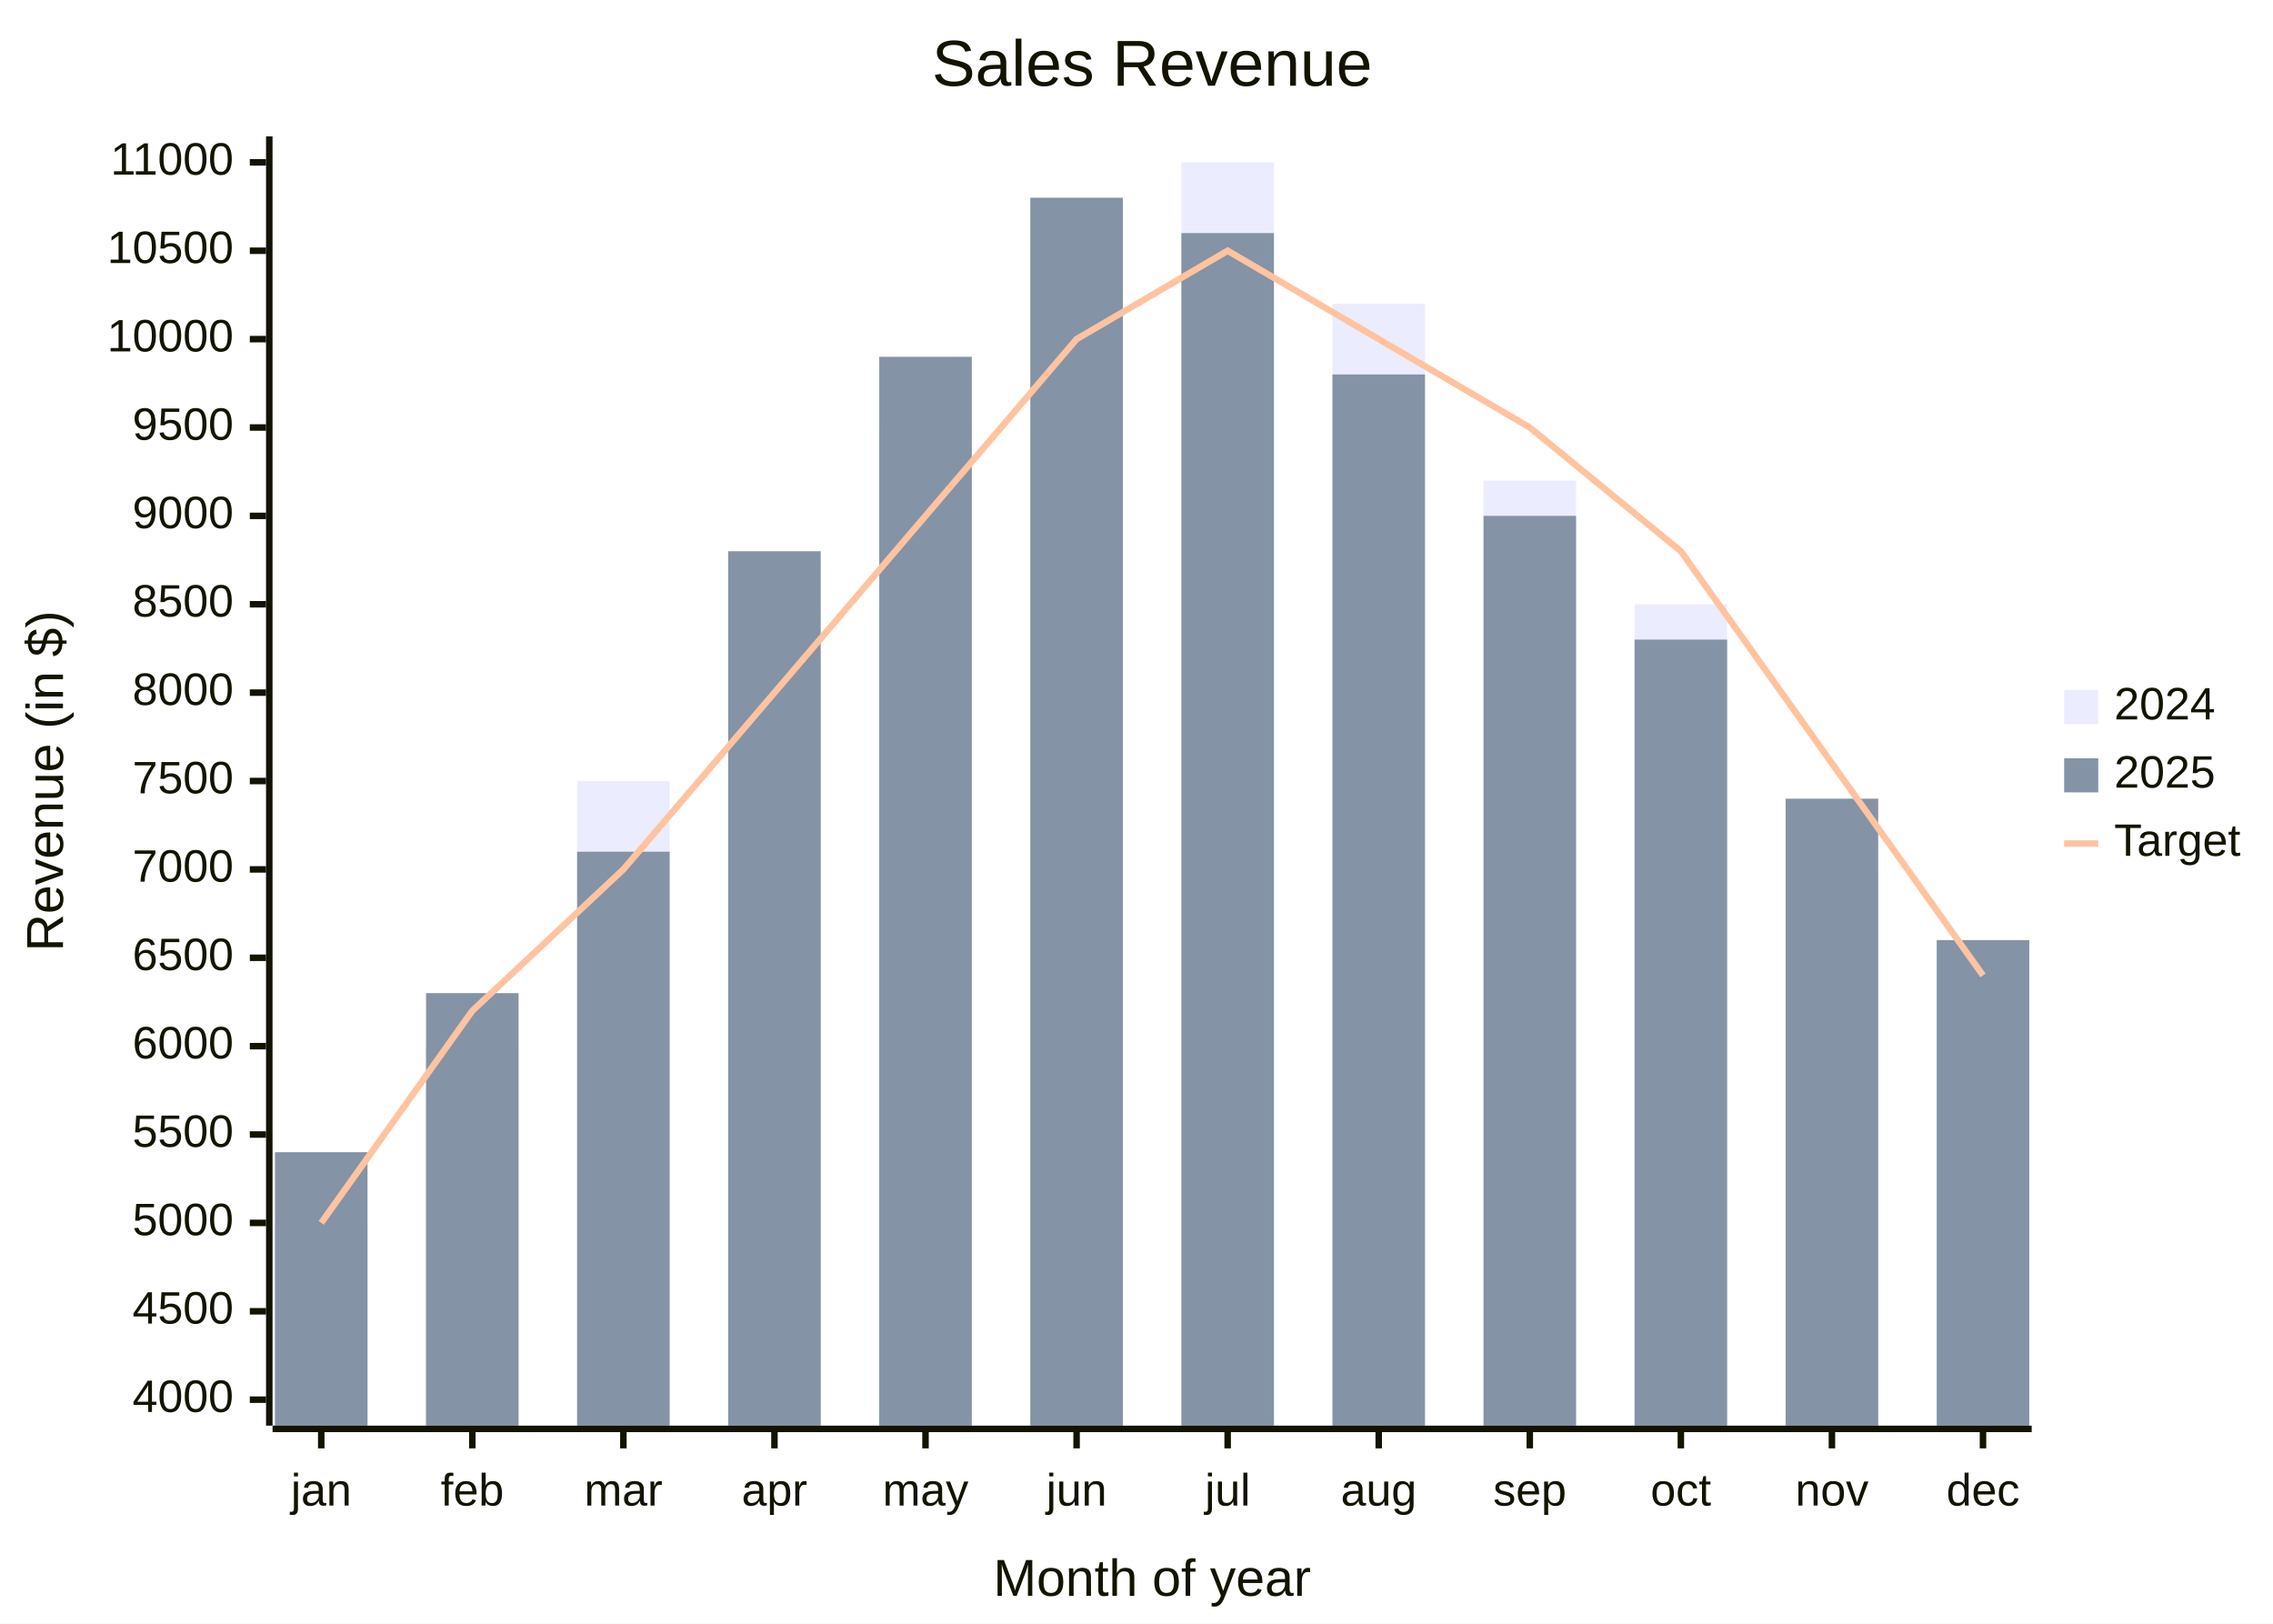
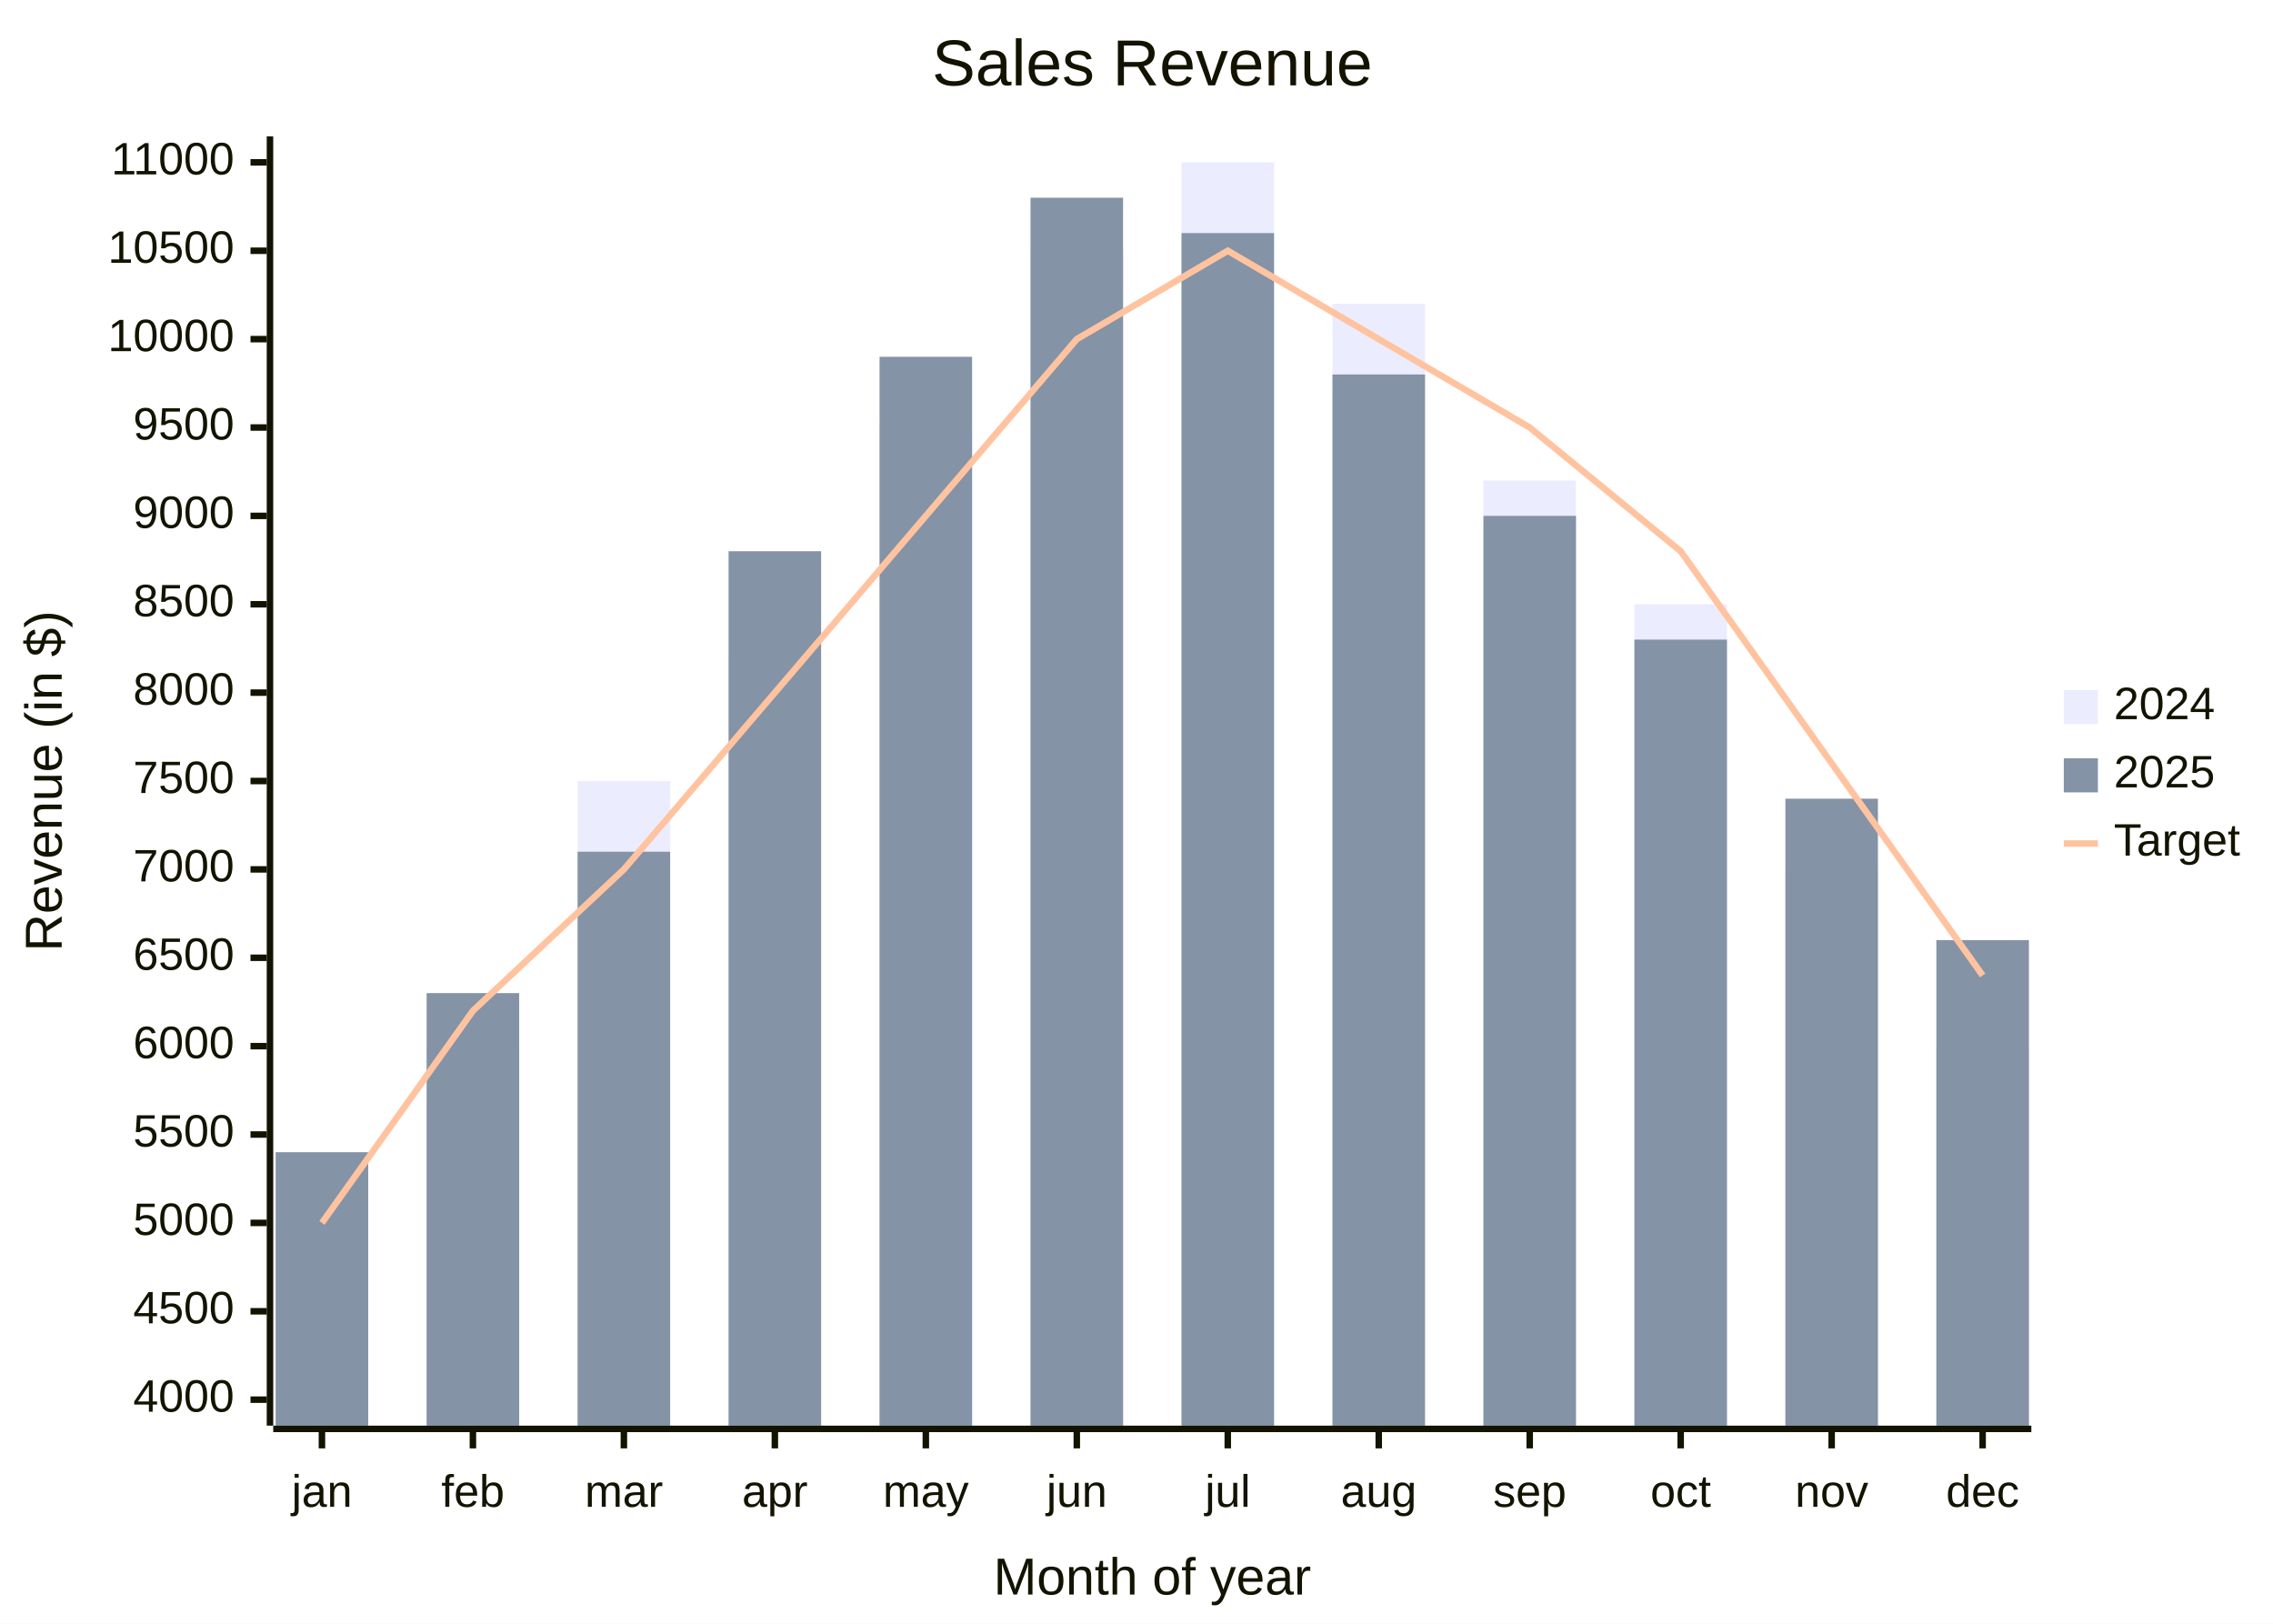
<svg xmlns="http://www.w3.org/2000/svg" id="my-svg" width="100%" class="xychart" style="max-width: 700px; background-color: white;" viewBox="0 0 700 500" role="graphics-document document" aria-roledescription="xychart">
  <style>#my-svg{font-family:"trebuchet ms", verdana, arial, sans-serif;font-size:16px;}#my-svg text{font-family:"trebuchet ms", verdana, arial, sans-serif;}</style>
  <g>
    <g class="main">
      <rect class="background" x="0" y="0" width="700" height="500" fill="white" stroke="none" />
      <g class="chart-title">
-         <text x="354.81" y="26.4" text-anchor="middle" font-size="20" fill="#131300">Sales Revenue</text>
+         <text x="354.862" y="26.281" text-anchor="middle" font-size="20" fill="#131300">Sales Revenue</text>
      </g>
      <g class="plot">
        <g class="bar-plot-0">
-           <rect x="84.681" y="376.571" width="28.5" height="62.429" fill="#ECECFF" stroke="none" />
-           <rect x="131.204" y="322.143" width="28.5" height="116.857" fill="#ECECFF" stroke="none" />
-           <rect x="177.728" y="240.5" width="28.5" height="198.5" fill="#ECECFF" stroke="none" />
-           <rect x="224.251" y="202.4" width="28.5" height="236.6" fill="#ECECFF" stroke="none" />
-           <rect x="270.775" y="131.643" width="28.5" height="307.357" fill="#ECECFF" stroke="none" />
-           <rect x="317.298" y="77.214" width="28.5" height="361.786" fill="#ECECFF" stroke="none" />
-           <rect x="363.822" y="50" width="28.5" height="389" fill="#ECECFF" stroke="none" />
-           <rect x="410.346" y="93.543" width="28.5" height="345.457" fill="#ECECFF" stroke="none" />
-           <rect x="456.869" y="147.971" width="28.5" height="291.029" fill="#ECECFF" stroke="none" />
-           <rect x="503.393" y="186.071" width="28.5" height="252.929" fill="#ECECFF" stroke="none" />
-           <rect x="549.916" y="267.714" width="28.5" height="171.286" fill="#ECECFF" stroke="none" />
-           <rect x="596.44" y="322.143" width="28.5" height="116.857" fill="#ECECFF" stroke="none" />
+           <rect x="84.895" y="376.571" width="28.5" height="62.429" fill="#ECECFF" stroke="none" />
+           <rect x="131.389" y="322.143" width="28.5" height="116.857" fill="#ECECFF" stroke="none" />
+           <rect x="177.883" y="240.5" width="28.5" height="198.5" fill="#ECECFF" stroke="none" />
+           <rect x="224.377" y="202.4" width="28.5" height="236.6" fill="#ECECFF" stroke="none" />
+           <rect x="270.871" y="131.643" width="28.5" height="307.357" fill="#ECECFF" stroke="none" />
+           <rect x="317.365" y="77.214" width="28.5" height="361.786" fill="#ECECFF" stroke="none" />
+           <rect x="363.859" y="50" width="28.5" height="389" fill="#ECECFF" stroke="none" />
+           <rect x="410.353" y="93.543" width="28.5" height="345.457" fill="#ECECFF" stroke="none" />
+           <rect x="456.847" y="147.971" width="28.5" height="291.029" fill="#ECECFF" stroke="none" />
+           <rect x="503.341" y="186.071" width="28.5" height="252.929" fill="#ECECFF" stroke="none" />
+           <rect x="549.835" y="267.714" width="28.5" height="171.286" fill="#ECECFF" stroke="none" />
+           <rect x="596.329" y="322.143" width="28.5" height="116.857" fill="#ECECFF" stroke="none" />
        </g>
        <g class="bar-plot-1">
-           <rect x="84.681" y="354.8" width="28.5" height="84.2" fill="#8493A6" stroke="none" />
-           <rect x="131.204" y="305.814" width="28.5" height="133.186" fill="#8493A6" stroke="none" />
-           <rect x="177.728" y="262.271" width="28.5" height="176.729" fill="#8493A6" stroke="none" />
-           <rect x="224.251" y="169.743" width="28.5" height="269.257" fill="#8493A6" stroke="none" />
-           <rect x="270.775" y="109.871" width="28.5" height="329.129" fill="#8493A6" stroke="none" />
-           <rect x="317.298" y="60.886" width="28.5" height="378.114" fill="#8493A6" stroke="none" />
-           <rect x="363.822" y="71.771" width="28.5" height="367.229" fill="#8493A6" stroke="none" />
-           <rect x="410.346" y="115.314" width="28.5" height="323.686" fill="#8493A6" stroke="none" />
-           <rect x="456.869" y="158.857" width="28.5" height="280.143" fill="#8493A6" stroke="none" />
-           <rect x="503.393" y="196.957" width="28.5" height="242.043" fill="#8493A6" stroke="none" />
-           <rect x="549.916" y="245.943" width="28.5" height="193.057" fill="#8493A6" stroke="none" />
-           <rect x="596.44" y="289.486" width="28.5" height="149.514" fill="#8493A6" stroke="none" />
+           <rect x="84.895" y="354.8" width="28.5" height="84.2" fill="#8493A6" stroke="none" />
+           <rect x="131.389" y="305.814" width="28.5" height="133.186" fill="#8493A6" stroke="none" />
+           <rect x="177.883" y="262.271" width="28.5" height="176.729" fill="#8493A6" stroke="none" />
+           <rect x="224.377" y="169.743" width="28.5" height="269.257" fill="#8493A6" stroke="none" />
+           <rect x="270.871" y="109.871" width="28.5" height="329.129" fill="#8493A6" stroke="none" />
+           <rect x="317.365" y="60.886" width="28.5" height="378.114" fill="#8493A6" stroke="none" />
+           <rect x="363.859" y="71.771" width="28.5" height="367.229" fill="#8493A6" stroke="none" />
+           <rect x="410.353" y="115.314" width="28.5" height="323.686" fill="#8493A6" stroke="none" />
+           <rect x="456.847" y="158.857" width="28.5" height="280.143" fill="#8493A6" stroke="none" />
+           <rect x="503.341" y="196.957" width="28.5" height="242.043" fill="#8493A6" stroke="none" />
+           <rect x="549.835" y="245.943" width="28.5" height="193.057" fill="#8493A6" stroke="none" />
+           <rect x="596.329" y="289.486" width="28.5" height="149.514" fill="#8493A6" stroke="none" />
        </g>
        <g class="line-plot-2">
-           <path d="M98.931,376.571L145.454,311.257L191.978,267.714L238.501,213.286L285.025,158.857L331.548,104.429L378.072,77.214L424.596,104.429L471.119,131.643L517.643,169.743L564.166,235.057L610.69,300.371" fill="none" stroke="#FFC3A0" stroke-width="2" />
+           <path d="M99.145,376.571L145.639,311.257L192.133,267.714L238.627,213.286L285.121,158.857L331.615,104.429L378.109,77.214L424.603,104.429L471.097,131.643L517.591,169.743L564.085,235.057L610.579,300.371" fill="none" stroke="#FFC3A0" stroke-width="2" />
        </g>
      </g>
      <g class="legend">
        <g class="markers">
-           <rect x="635.69" y="212.5" width="10.5" height="10.5" fill="#ECECFF" stroke="none" />
-           <rect x="635.69" y="233.5" width="10.5" height="10.5" fill="#8493A6" stroke="none" />
-           <path d="M635.69,259.75L646.19,259.75" fill="none" stroke="#FFC3A0" stroke-width="2" />
+           <rect x="635.579" y="212.5" width="10.5" height="10.5" fill="#ECECFF" stroke="none" />
+           <rect x="635.579" y="233.5" width="10.5" height="10.5" fill="#8493A6" stroke="none" />
+           <path d="M635.579,259.75L646.079,259.75" fill="none" stroke="#FFC3A0" stroke-width="2" />
        </g>
        <g class="label">
-           <text x="651.09" y="221.53" text-anchor="start" font-size="14" fill="#131300">2024</text>
-           <text x="651.09" y="242.53" text-anchor="start" font-size="14" fill="#131300">2025</text>
-           <text x="651.09" y="263.53" text-anchor="start" font-size="14" fill="#131300">Target</text>
+           <text x="650.979" y="221.453" text-anchor="start" font-size="14" fill="#131300">2024</text>
+           <text x="650.979" y="242.453" text-anchor="start" font-size="14" fill="#131300">2025</text>
+           <text x="650.979" y="263.453" text-anchor="start" font-size="14" fill="#131300">Target</text>
        </g>
      </g>
      <g class="bottom-axis">
        <g class="axis-line">
-           <path d="M83.931,440L625.69,440" fill="none" stroke="#131300" stroke-width="2" />
+           <path d="M84.145,440L625.579,440" fill="none" stroke="#131300" stroke-width="2" />
        </g>
        <g class="label">
-           <text x="98.931" y="463.6" text-anchor="middle" font-size="14" fill="#131300">jan</text>
-           <text x="145.454" y="463.6" text-anchor="middle" font-size="14" fill="#131300">feb</text>
-           <text x="191.978" y="463.6" text-anchor="middle" font-size="14" fill="#131300">mar</text>
-           <text x="238.501" y="463.6" text-anchor="middle" font-size="14" fill="#131300">apr</text>
-           <text x="285.025" y="463.6" text-anchor="middle" font-size="14" fill="#131300">may</text>
-           <text x="331.548" y="463.6" text-anchor="middle" font-size="14" fill="#131300">jun</text>
-           <text x="378.072" y="463.6" text-anchor="middle" font-size="14" fill="#131300">jul</text>
-           <text x="424.596" y="463.6" text-anchor="middle" font-size="14" fill="#131300">aug</text>
-           <text x="471.119" y="463.6" text-anchor="middle" font-size="14" fill="#131300">sep</text>
-           <text x="517.643" y="463.6" text-anchor="middle" font-size="14" fill="#131300">oct</text>
-           <text x="564.166" y="463.6" text-anchor="middle" font-size="14" fill="#131300">nov</text>
-           <text x="610.69" y="463.6" text-anchor="middle" font-size="14" fill="#131300">dec</text>
+           <text x="99.145" y="464" text-anchor="middle" font-size="14" fill="#131300">jan</text>
+           <text x="145.639" y="464" text-anchor="middle" font-size="14" fill="#131300">feb</text>
+           <text x="192.133" y="464" text-anchor="middle" font-size="14" fill="#131300">mar</text>
+           <text x="238.627" y="464" text-anchor="middle" font-size="14" fill="#131300">apr</text>
+           <text x="285.121" y="464" text-anchor="middle" font-size="14" fill="#131300">may</text>
+           <text x="331.615" y="464" text-anchor="middle" font-size="14" fill="#131300">jun</text>
+           <text x="378.109" y="464" text-anchor="middle" font-size="14" fill="#131300">jul</text>
+           <text x="424.603" y="464" text-anchor="middle" font-size="14" fill="#131300">aug</text>
+           <text x="471.097" y="464" text-anchor="middle" font-size="14" fill="#131300">sep</text>
+           <text x="517.591" y="464" text-anchor="middle" font-size="14" fill="#131300">oct</text>
+           <text x="564.085" y="464" text-anchor="middle" font-size="14" fill="#131300">nov</text>
+           <text x="610.579" y="464" text-anchor="middle" font-size="14" fill="#131300">dec</text>
        </g>
        <g class="ticks">
-           <path d="M98.931,441L98.931,446" fill="none" stroke="#131300" stroke-width="2" />
-           <path d="M145.454,441L145.454,446" fill="none" stroke="#131300" stroke-width="2" />
-           <path d="M191.978,441L191.978,446" fill="none" stroke="#131300" stroke-width="2" />
-           <path d="M238.501,441L238.501,446" fill="none" stroke="#131300" stroke-width="2" />
-           <path d="M285.025,441L285.025,446" fill="none" stroke="#131300" stroke-width="2" />
-           <path d="M331.548,441L331.548,446" fill="none" stroke="#131300" stroke-width="2" />
-           <path d="M378.072,441L378.072,446" fill="none" stroke="#131300" stroke-width="2" />
-           <path d="M424.596,441L424.596,446" fill="none" stroke="#131300" stroke-width="2" />
-           <path d="M471.119,441L471.119,446" fill="none" stroke="#131300" stroke-width="2" />
-           <path d="M517.643,441L517.643,446" fill="none" stroke="#131300" stroke-width="2" />
-           <path d="M564.166,441L564.166,446" fill="none" stroke="#131300" stroke-width="2" />
-           <path d="M610.69,441L610.69,446" fill="none" stroke="#131300" stroke-width="2" />
+           <path d="M99.145,441L99.145,446" fill="none" stroke="#131300" stroke-width="2" />
+           <path d="M145.639,441L145.639,446" fill="none" stroke="#131300" stroke-width="2" />
+           <path d="M192.133,441L192.133,446" fill="none" stroke="#131300" stroke-width="2" />
+           <path d="M238.627,441L238.627,446" fill="none" stroke="#131300" stroke-width="2" />
+           <path d="M285.121,441L285.121,446" fill="none" stroke="#131300" stroke-width="2" />
+           <path d="M331.615,441L331.615,446" fill="none" stroke="#131300" stroke-width="2" />
+           <path d="M378.109,441L378.109,446" fill="none" stroke="#131300" stroke-width="2" />
+           <path d="M424.603,441L424.603,446" fill="none" stroke="#131300" stroke-width="2" />
+           <path d="M471.097,441L471.097,446" fill="none" stroke="#131300" stroke-width="2" />
+           <path d="M517.591,441L517.591,446" fill="none" stroke="#131300" stroke-width="2" />
+           <path d="M564.085,441L564.085,446" fill="none" stroke="#131300" stroke-width="2" />
+           <path d="M610.579,441L610.579,446" fill="none" stroke="#131300" stroke-width="2" />
        </g>
        <g class="title">
-           <text x="354.81" y="491.4" text-anchor="middle" font-size="16" fill="#131300">Month of year</text>
+           <text x="354.862" y="491" text-anchor="middle" font-size="16" fill="#131300">Month of year</text>
        </g>
      </g>
      <g class="left-axis">
        <g class="axisl-line">
-           <path d="M82.931,42L82.931,439" fill="none" stroke="#131300" stroke-width="2" />
+           <path d="M83.145,42L83.145,439" fill="none" stroke="#131300" stroke-width="2" />
        </g>
        <g class="label">
-           <text x="71.931" y="53.78" text-anchor="end" font-size="14" fill="#131300">11000</text>
-           <text x="71.931" y="80.994" text-anchor="end" font-size="14" fill="#131300">10500</text>
-           <text x="71.931" y="108.209" text-anchor="end" font-size="14" fill="#131300">10000</text>
-           <text x="71.931" y="135.423" text-anchor="end" font-size="14" fill="#131300">9500</text>
-           <text x="71.931" y="162.637" text-anchor="end" font-size="14" fill="#131300">9000</text>
-           <text x="71.931" y="189.851" text-anchor="end" font-size="14" fill="#131300">8500</text>
-           <text x="71.931" y="217.066" text-anchor="end" font-size="14" fill="#131300">8000</text>
-           <text x="71.931" y="244.28" text-anchor="end" font-size="14" fill="#131300">7500</text>
-           <text x="71.931" y="271.494" text-anchor="end" font-size="14" fill="#131300">7000</text>
-           <text x="71.931" y="298.709" text-anchor="end" font-size="14" fill="#131300">6500</text>
-           <text x="71.931" y="325.923" text-anchor="end" font-size="14" fill="#131300">6000</text>
-           <text x="71.931" y="353.137" text-anchor="end" font-size="14" fill="#131300">5500</text>
-           <text x="71.931" y="380.351" text-anchor="end" font-size="14" fill="#131300">5000</text>
-           <text x="71.931" y="407.566" text-anchor="end" font-size="14" fill="#131300">4500</text>
-           <text x="71.931" y="434.78" text-anchor="end" font-size="14" fill="#131300">4000</text>
+           <text x="72.145" y="53.703" text-anchor="end" font-size="14" fill="#131300">11000</text>
+           <text x="72.145" y="80.917" text-anchor="end" font-size="14" fill="#131300">10500</text>
+           <text x="72.145" y="108.132" text-anchor="end" font-size="14" fill="#131300">10000</text>
+           <text x="72.145" y="135.346" text-anchor="end" font-size="14" fill="#131300">9500</text>
+           <text x="72.145" y="162.56" text-anchor="end" font-size="14" fill="#131300">9000</text>
+           <text x="72.145" y="189.775" text-anchor="end" font-size="14" fill="#131300">8500</text>
+           <text x="72.145" y="216.989" text-anchor="end" font-size="14" fill="#131300">8000</text>
+           <text x="72.145" y="244.203" text-anchor="end" font-size="14" fill="#131300">7500</text>
+           <text x="72.145" y="271.417" text-anchor="end" font-size="14" fill="#131300">7000</text>
+           <text x="72.145" y="298.632" text-anchor="end" font-size="14" fill="#131300">6500</text>
+           <text x="72.145" y="325.846" text-anchor="end" font-size="14" fill="#131300">6000</text>
+           <text x="72.145" y="353.06" text-anchor="end" font-size="14" fill="#131300">5500</text>
+           <text x="72.145" y="380.275" text-anchor="end" font-size="14" fill="#131300">5000</text>
+           <text x="72.145" y="407.489" text-anchor="end" font-size="14" fill="#131300">4500</text>
+           <text x="72.145" y="434.703" text-anchor="end" font-size="14" fill="#131300">4000</text>
        </g>
        <g class="ticks">
-           <path d="M81.931,50L76.931,50" fill="none" stroke="#131300" stroke-width="2" />
-           <path d="M81.931,77.214L76.931,77.214" fill="none" stroke="#131300" stroke-width="2" />
-           <path d="M81.931,104.429L76.931,104.429" fill="none" stroke="#131300" stroke-width="2" />
-           <path d="M81.931,131.643L76.931,131.643" fill="none" stroke="#131300" stroke-width="2" />
-           <path d="M81.931,158.857L76.931,158.857" fill="none" stroke="#131300" stroke-width="2" />
-           <path d="M81.931,186.071L76.931,186.071" fill="none" stroke="#131300" stroke-width="2" />
-           <path d="M81.931,213.286L76.931,213.286" fill="none" stroke="#131300" stroke-width="2" />
-           <path d="M81.931,240.5L76.931,240.5" fill="none" stroke="#131300" stroke-width="2" />
-           <path d="M81.931,267.714L76.931,267.714" fill="none" stroke="#131300" stroke-width="2" />
-           <path d="M81.931,294.929L76.931,294.929" fill="none" stroke="#131300" stroke-width="2" />
-           <path d="M81.931,322.143L76.931,322.143" fill="none" stroke="#131300" stroke-width="2" />
-           <path d="M81.931,349.357L76.931,349.357" fill="none" stroke="#131300" stroke-width="2" />
-           <path d="M81.931,376.571L76.931,376.571" fill="none" stroke="#131300" stroke-width="2" />
-           <path d="M81.931,403.786L76.931,403.786" fill="none" stroke="#131300" stroke-width="2" />
-           <path d="M81.931,431L76.931,431" fill="none" stroke="#131300" stroke-width="2" />
+           <path d="M82.145,50L77.145,50" fill="none" stroke="#131300" stroke-width="2" />
+           <path d="M82.145,77.214L77.145,77.214" fill="none" stroke="#131300" stroke-width="2" />
+           <path d="M82.145,104.429L77.145,104.429" fill="none" stroke="#131300" stroke-width="2" />
+           <path d="M82.145,131.643L77.145,131.643" fill="none" stroke="#131300" stroke-width="2" />
+           <path d="M82.145,158.857L77.145,158.857" fill="none" stroke="#131300" stroke-width="2" />
+           <path d="M82.145,186.071L77.145,186.071" fill="none" stroke="#131300" stroke-width="2" />
+           <path d="M82.145,213.286L77.145,213.286" fill="none" stroke="#131300" stroke-width="2" />
+           <path d="M82.145,240.5L77.145,240.5" fill="none" stroke="#131300" stroke-width="2" />
+           <path d="M82.145,267.714L77.145,267.714" fill="none" stroke="#131300" stroke-width="2" />
+           <path d="M82.145,294.929L77.145,294.929" fill="none" stroke="#131300" stroke-width="2" />
+           <path d="M82.145,322.143L77.145,322.143" fill="none" stroke="#131300" stroke-width="2" />
+           <path d="M82.145,349.357L77.145,349.357" fill="none" stroke="#131300" stroke-width="2" />
+           <path d="M82.145,376.571L77.145,376.571" fill="none" stroke="#131300" stroke-width="2" />
+           <path d="M82.145,403.786L77.145,403.786" fill="none" stroke="#131300" stroke-width="2" />
+           <path d="M82.145,431L77.145,431" fill="none" stroke="#131300" stroke-width="2" />
        </g>
        <g class="title">
          <g transform="rotate(-90 5 240.5)">
-             <text x="5" y="254.9" text-anchor="middle" font-size="16" fill="#131300">Revenue (in $)</text>
+             <text x="5" y="254.5" text-anchor="middle" font-size="16" fill="#131300">Revenue (in $)</text>
          </g>
        </g>
      </g>
    </g>
  </g>
</svg>
